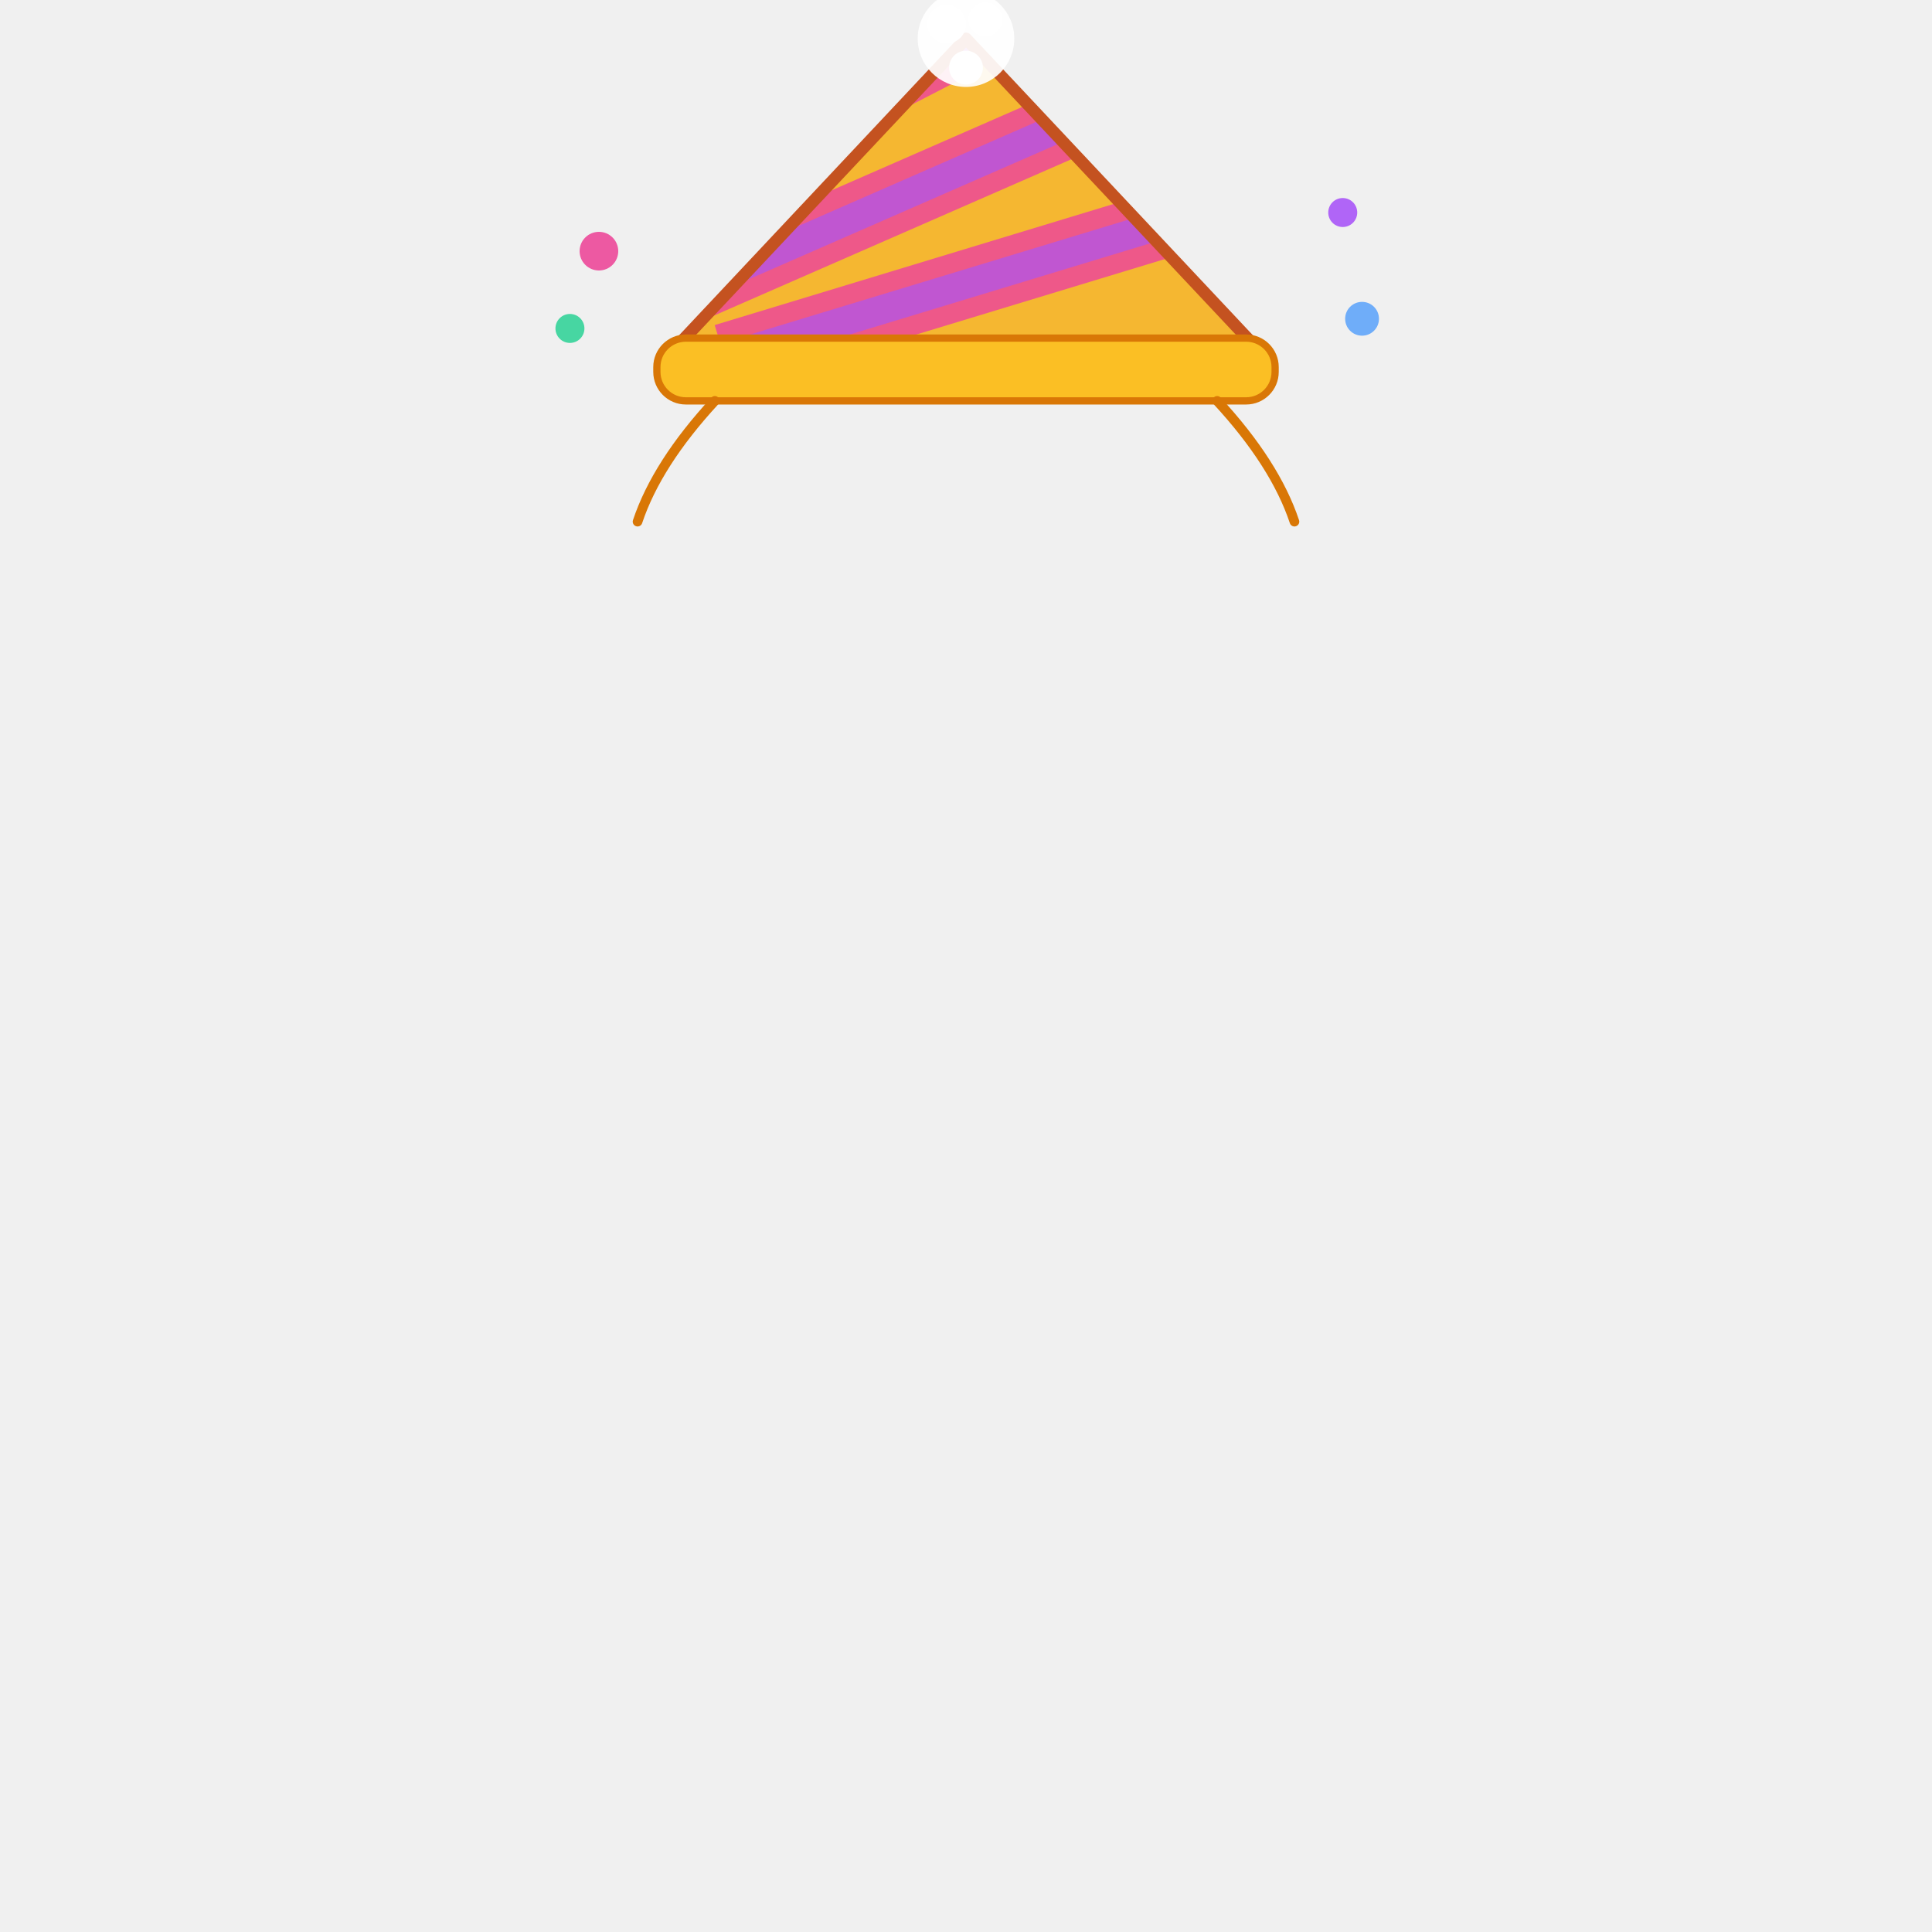
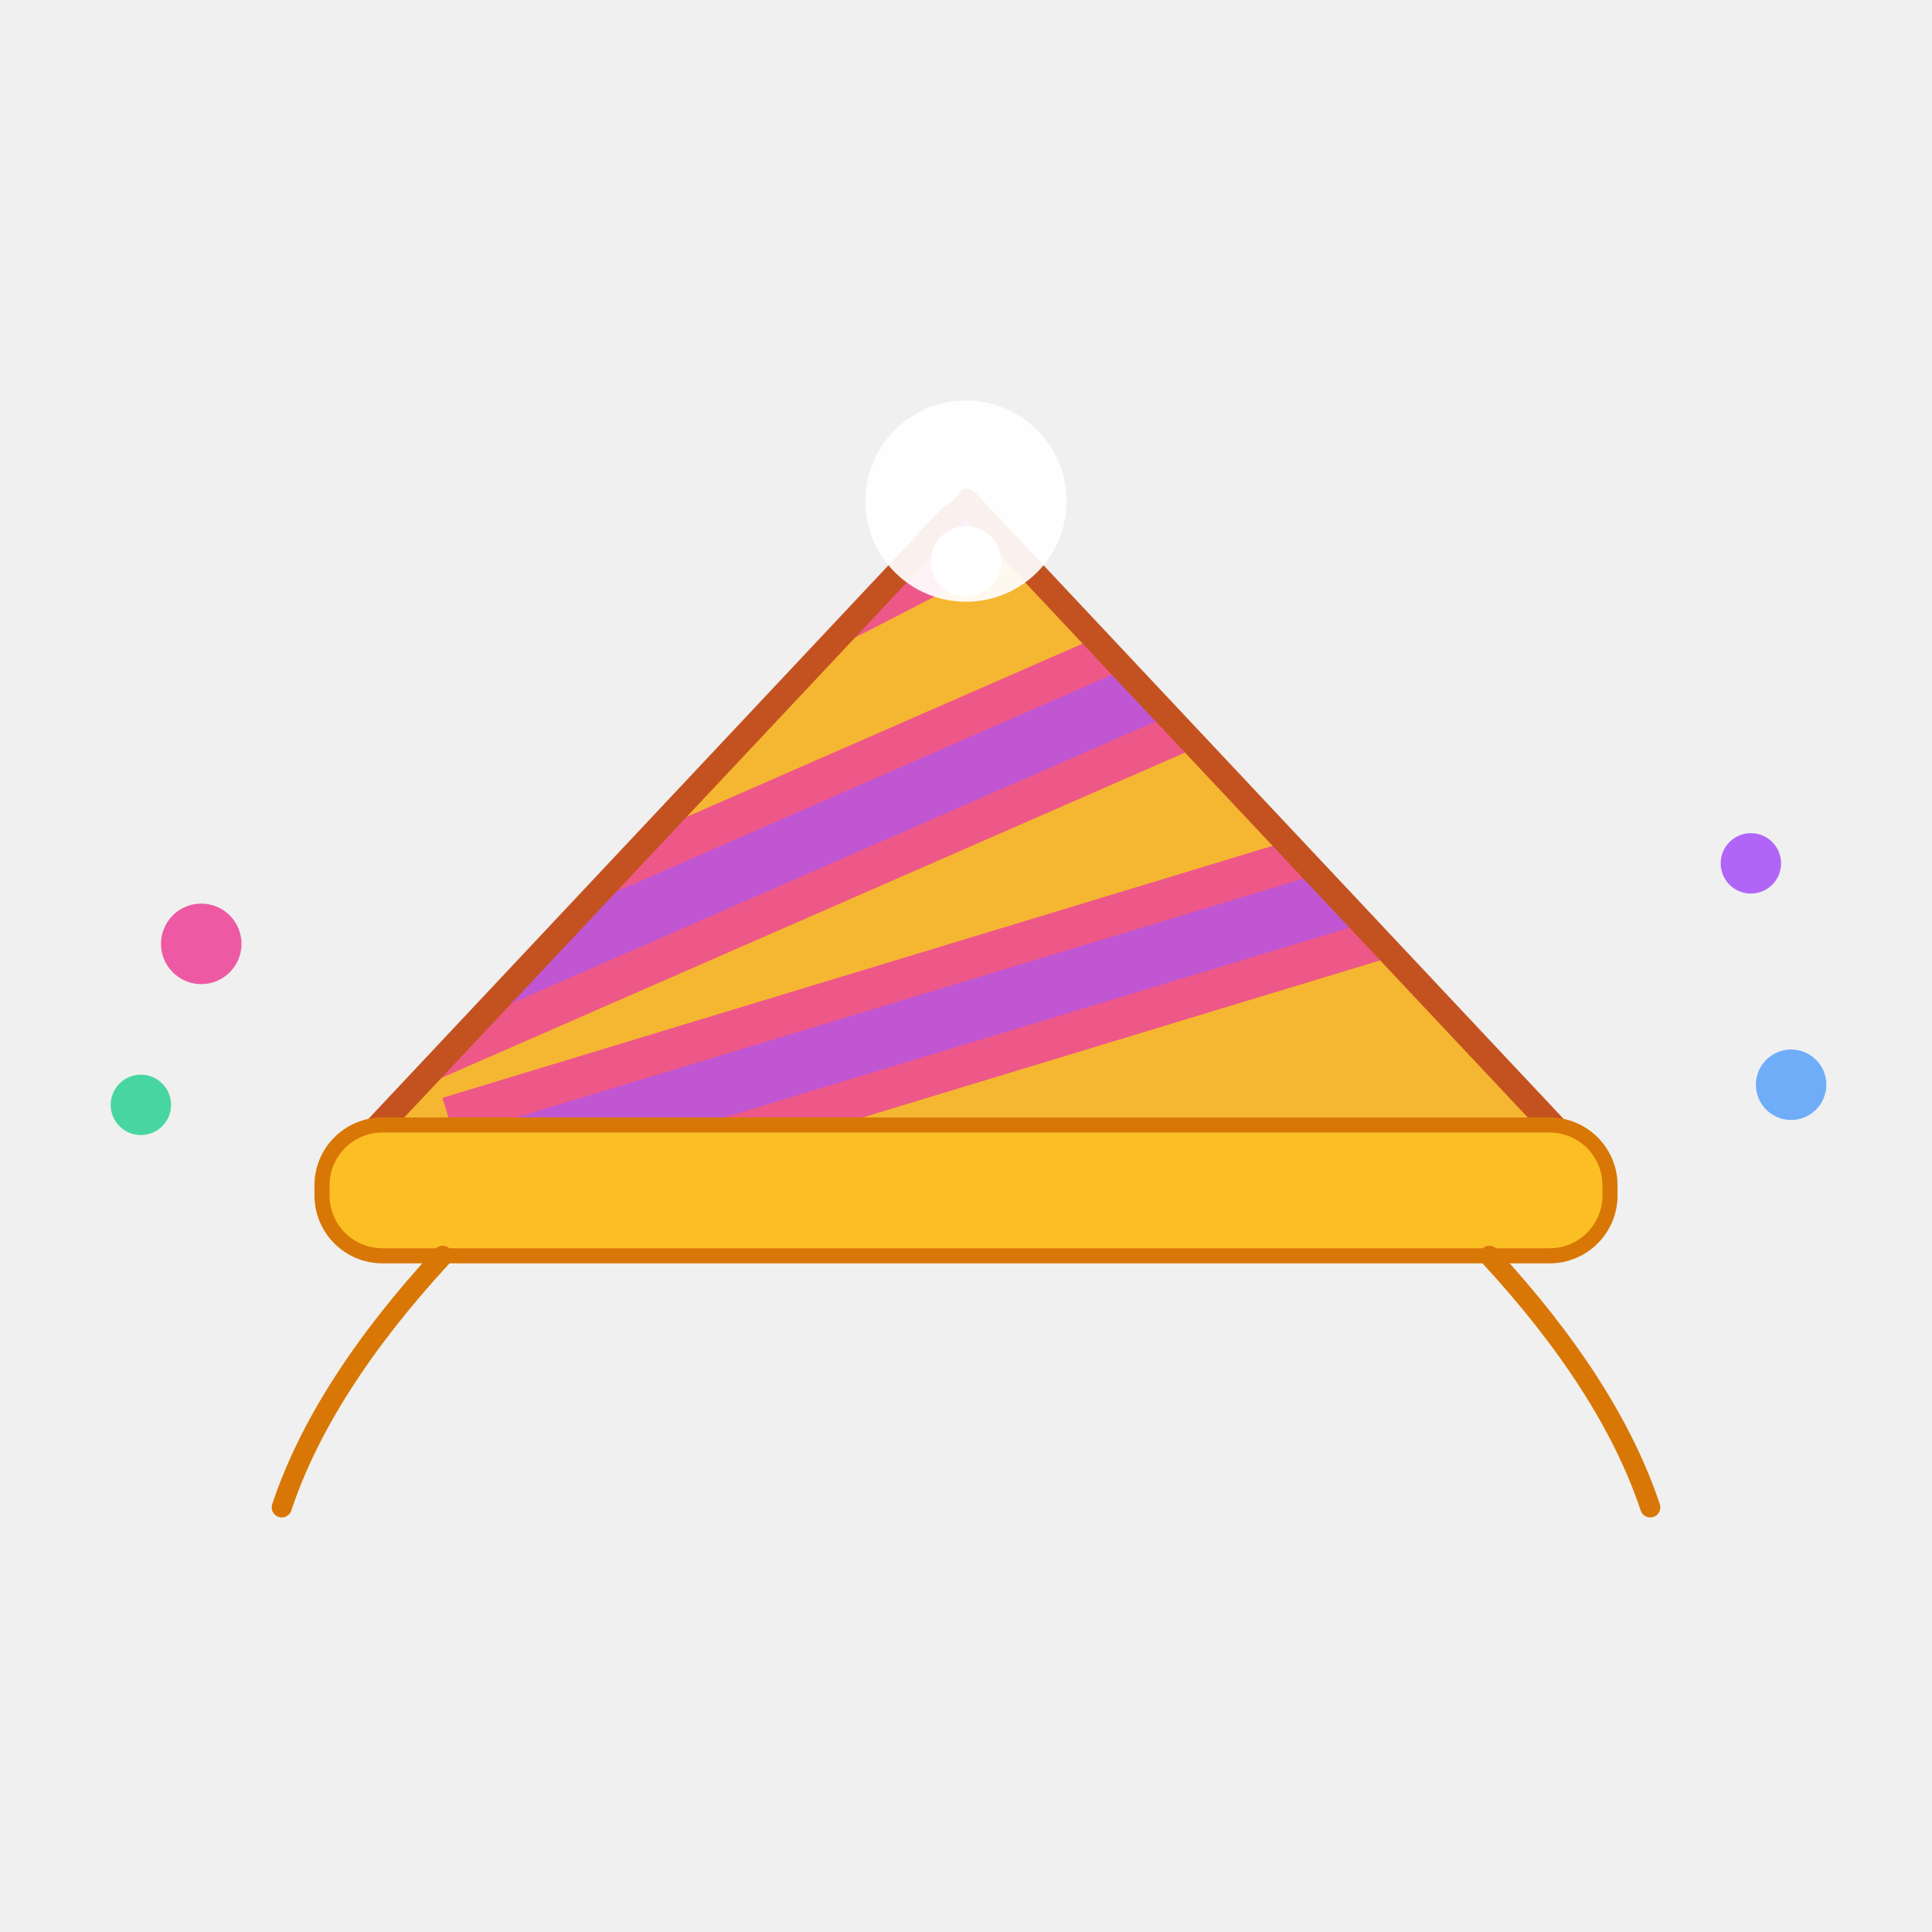
- <svg xmlns="http://www.w3.org/2000/svg" viewBox="0 0 400 400">
+ <svg xmlns="http://www.w3.org/2000/svg" viewBox="104 -41.8 192 192">
  <defs>
    <clipPath id="cone-clip">
      <polygon points="200,8 138,74 262,74" />
    </clipPath>
  </defs>
  <polygon points="200,8 138,74 262,74" fill="#F5B731" />
  <g clip-path="url(#cone-clip)">
    <line x1="138" y1="40" x2="200" y2="8" stroke="#EC4899" stroke-width="14" opacity="0.85" />
    <line x1="138" y1="62" x2="234" y2="20" stroke="#EC4899" stroke-width="14" opacity="0.85" />
    <line x1="150" y1="74" x2="262" y2="40" stroke="#EC4899" stroke-width="14" opacity="0.85" />
    <line x1="138" y1="40" x2="200" y2="8" stroke="#A855F7" stroke-width="6" opacity="0.65" />
    <line x1="138" y1="62" x2="234" y2="20" stroke="#A855F7" stroke-width="6" opacity="0.65" />
    <line x1="150" y1="74" x2="262" y2="40" stroke="#A855F7" stroke-width="6" opacity="0.65" />
  </g>
  <polygon points="200,8 138,74 262,74" fill="none" stroke="#C45220" stroke-width="2.5" stroke-linejoin="round" />
  <rect x="136" y="70" width="128" height="13" rx="6" fill="#FBBF24" stroke="#D97706" stroke-width="1.5" />
  <circle cx="200" cy="8" r="10" fill="white" opacity="0.92" />
  <circle cx="196" cy="5" r="4" fill="white" />
  <circle cx="204" cy="4" r="3.5" fill="white" />
  <circle cx="200" cy="14" r="3.5" fill="white" />
  <path d="M148,83 Q136,96 132,108" stroke="#D97706" stroke-width="2" fill="none" stroke-linecap="round" />
  <path d="M252,83 Q264,96 268,108" stroke="#D97706" stroke-width="2" fill="none" stroke-linecap="round" />
  <circle cx="124" cy="52" r="4" fill="#EC4899" opacity="0.9" />
  <circle cx="278" cy="44" r="3" fill="#A855F7" opacity="0.9" />
  <circle cx="118" cy="68" r="3" fill="#34D399" opacity="0.9" />
  <circle cx="282" cy="66" r="3.5" fill="#60A5FA" opacity="0.9" />
</svg>
